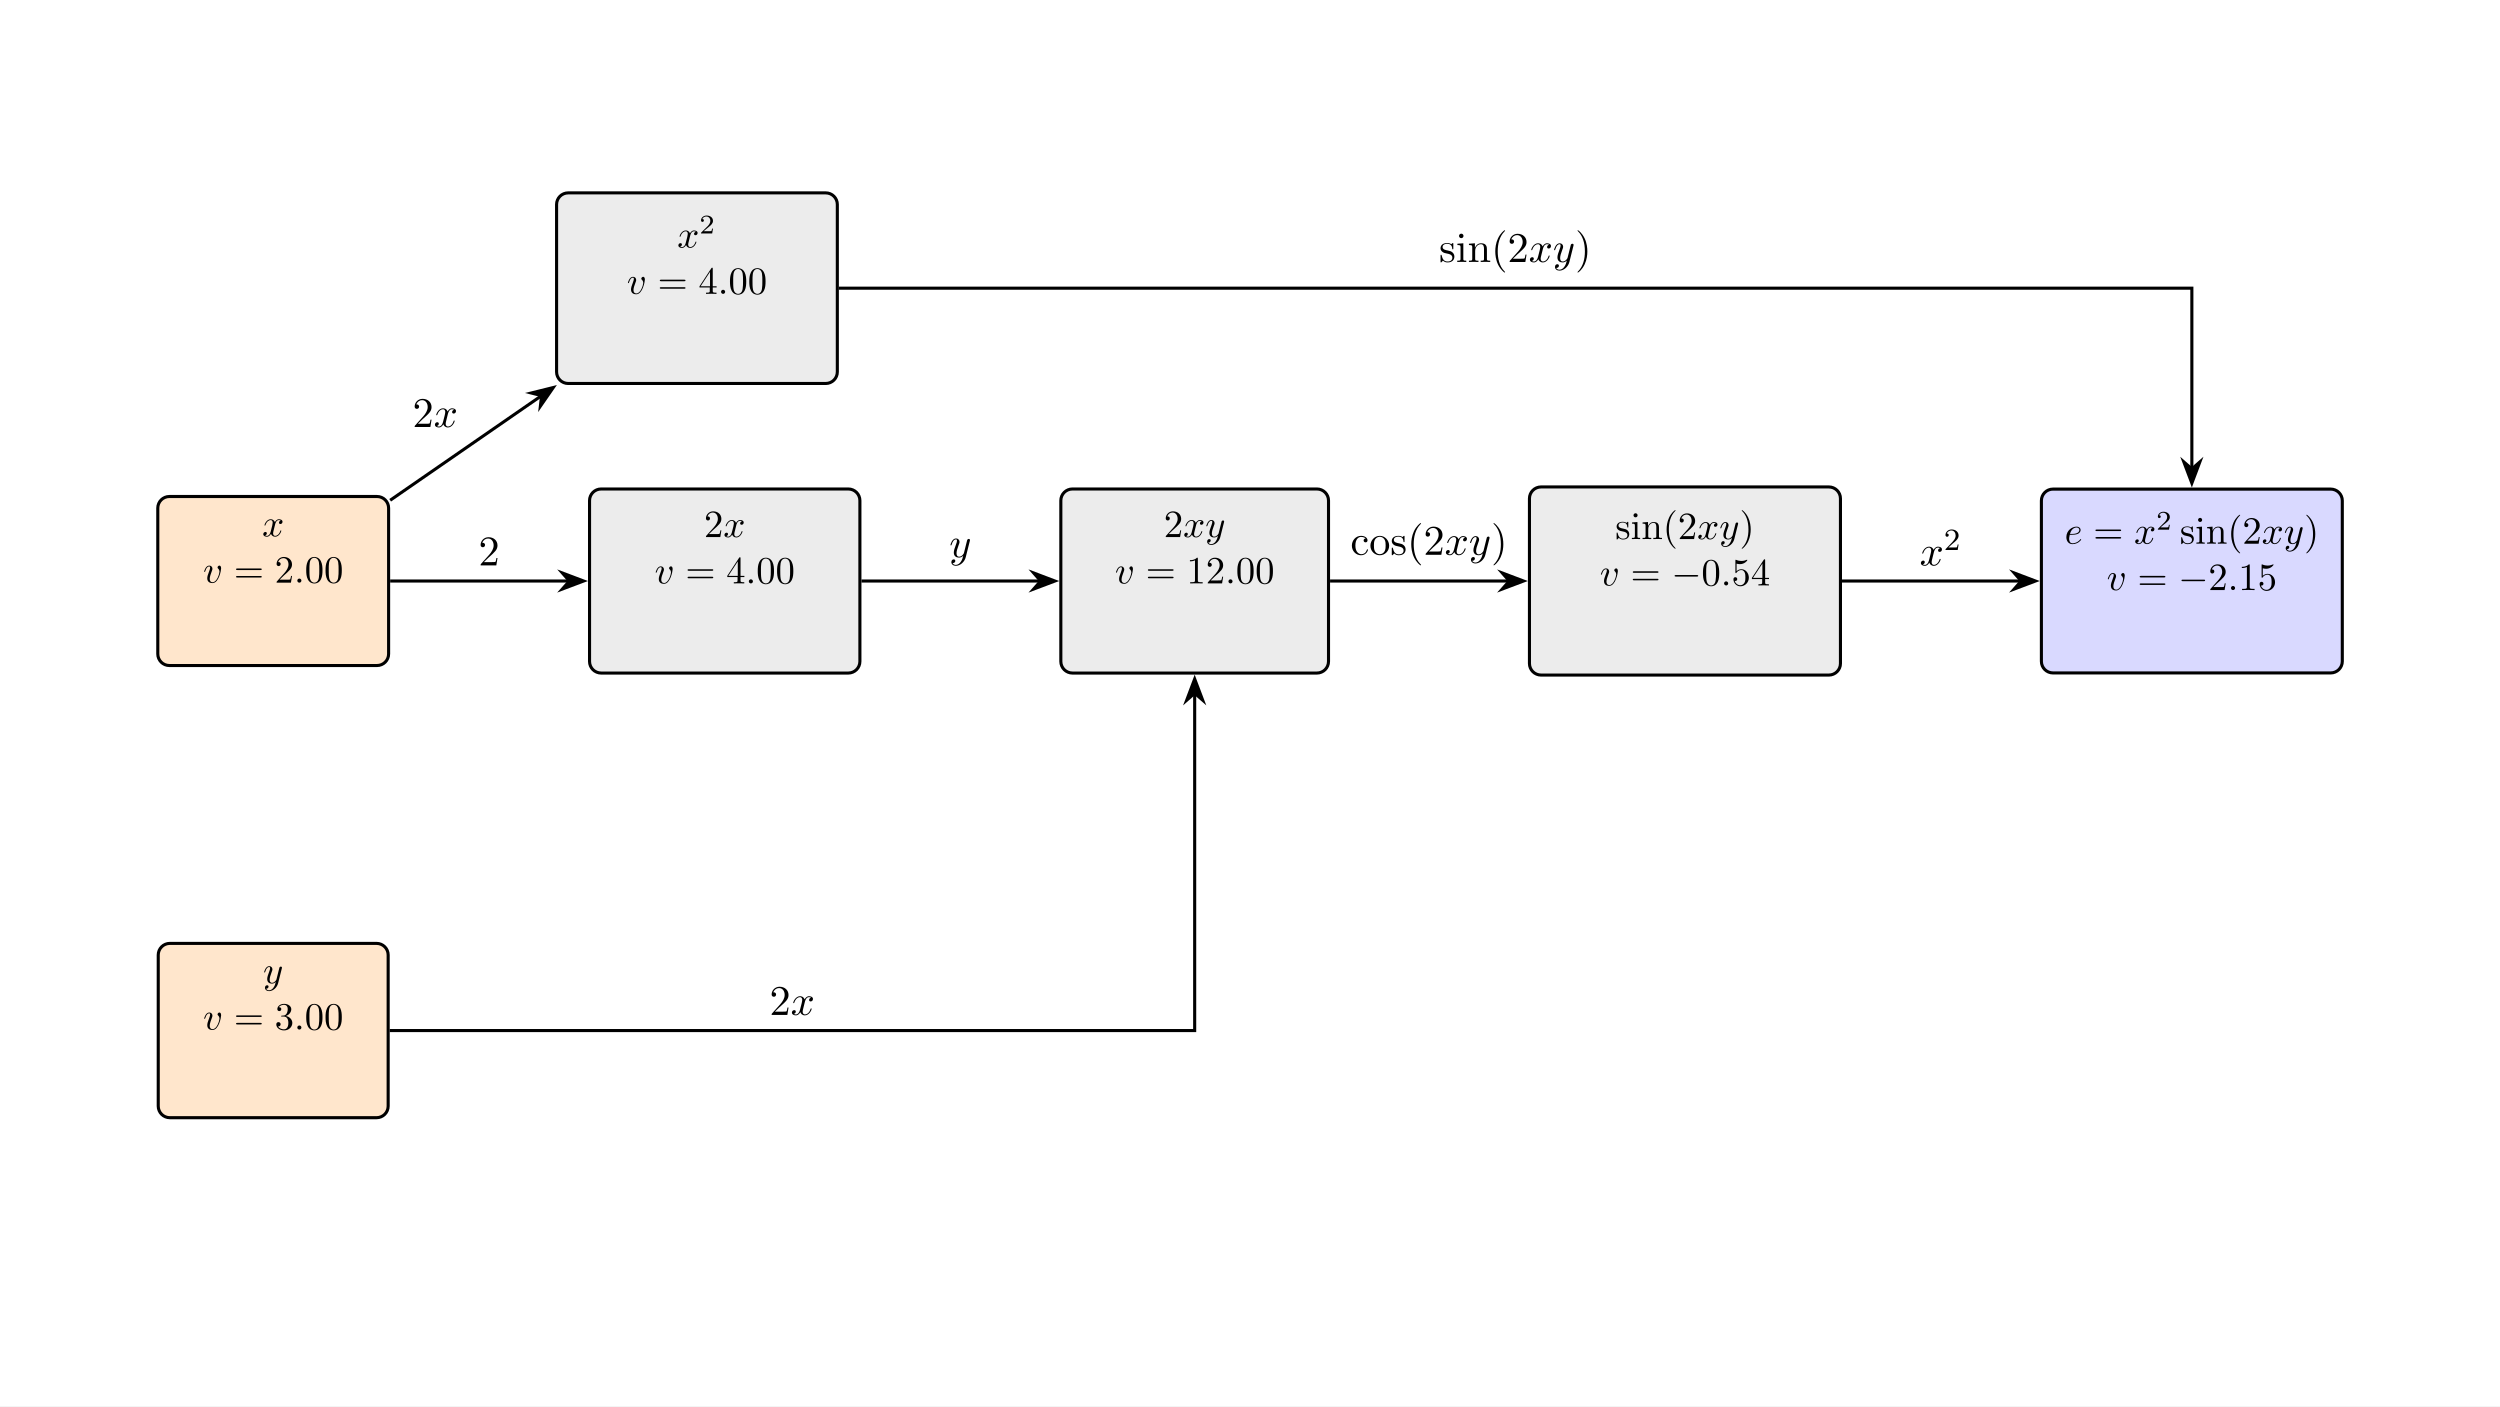
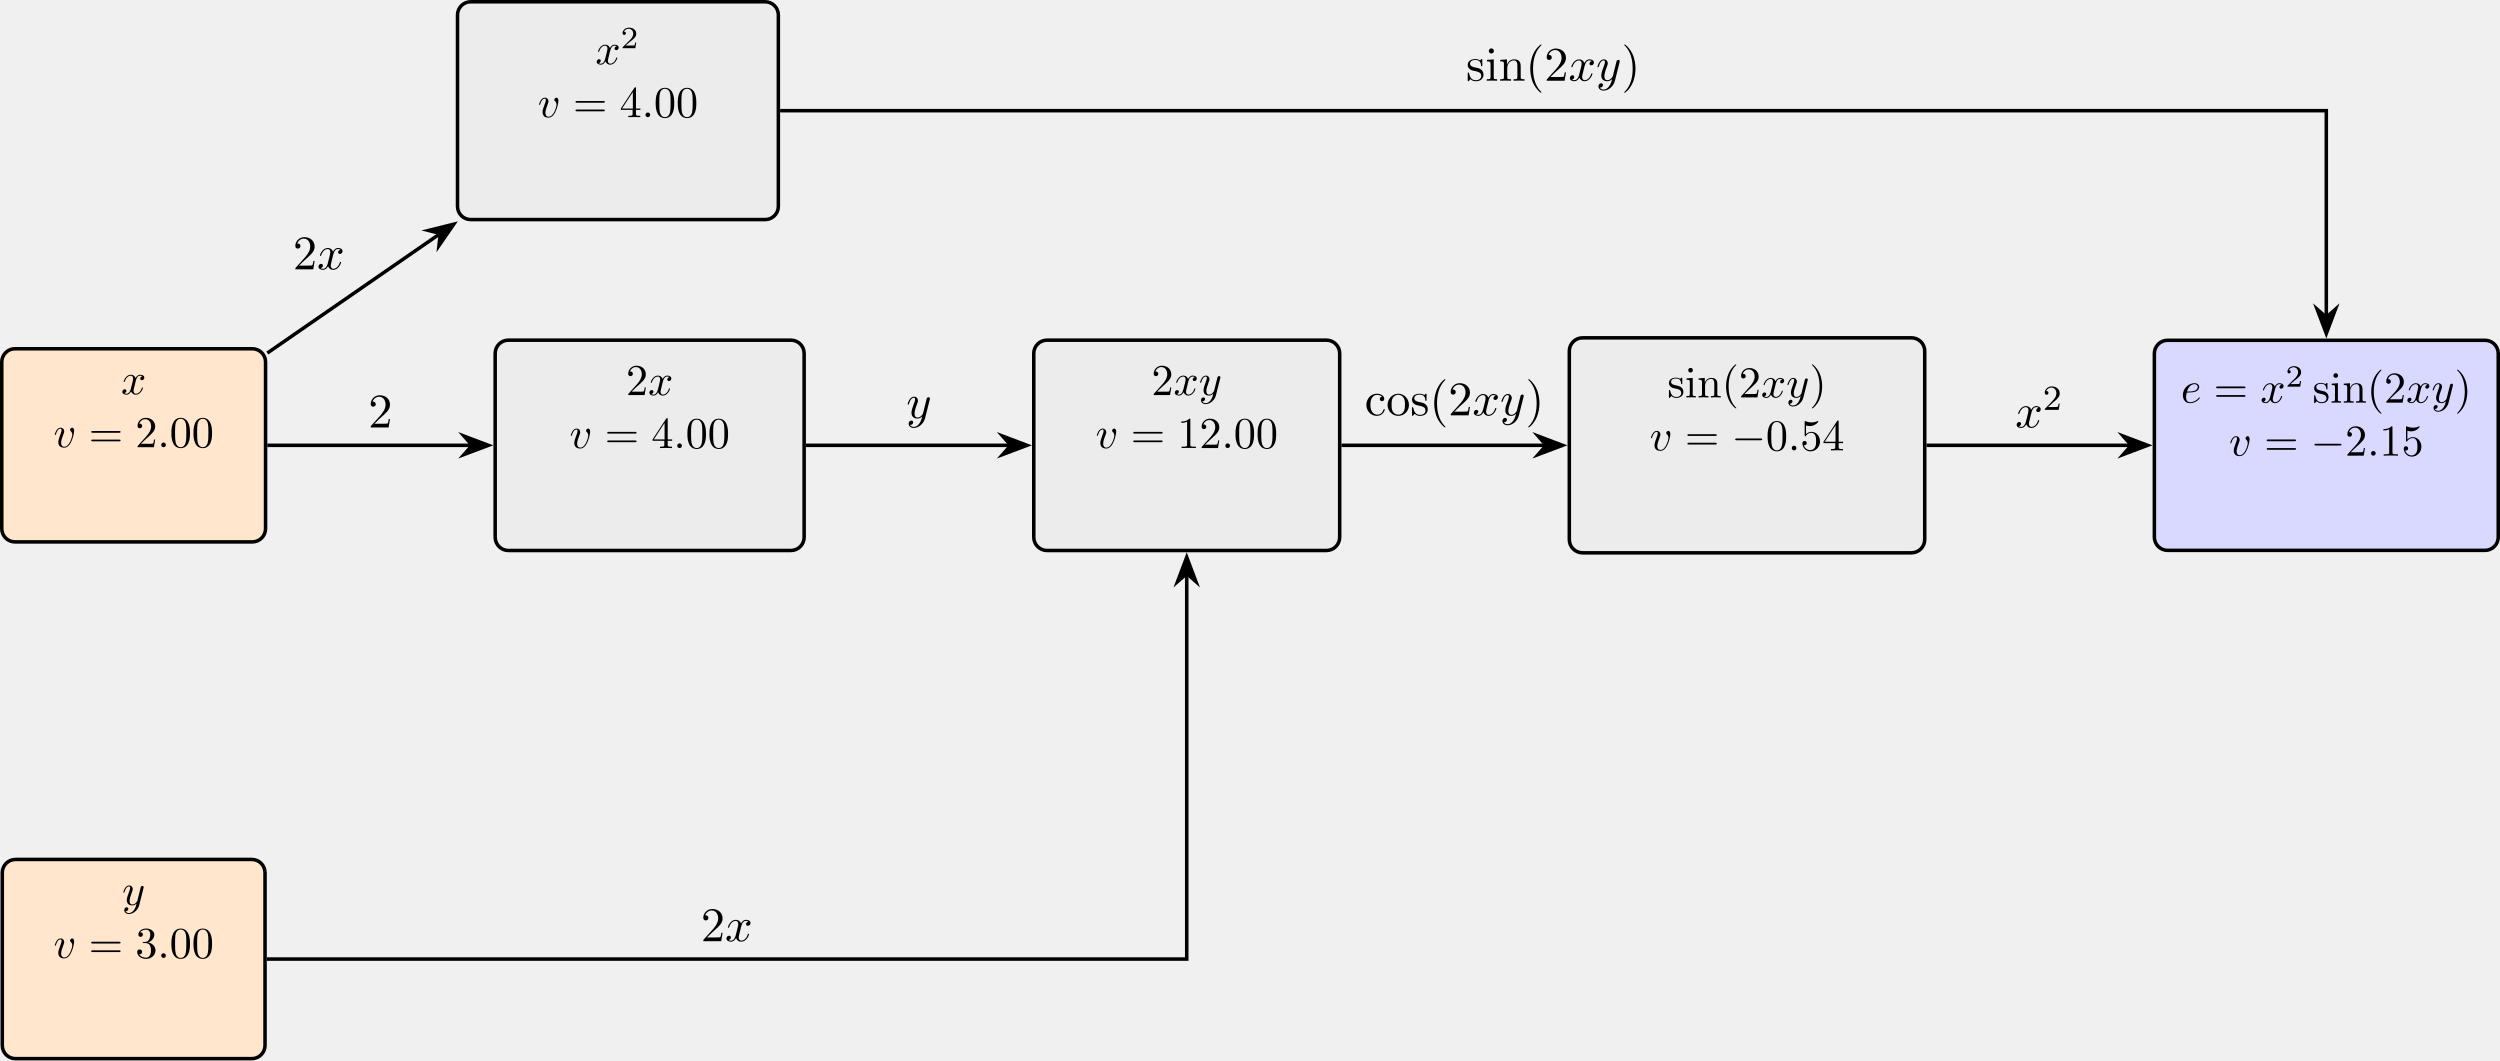
- <svg xmlns="http://www.w3.org/2000/svg" xmlns:xlink="http://www.w3.org/1999/xlink" version="1.1" width="453.543pt" height="255.118pt" viewBox="-72 -72 453.543 255.118">
+ <svg xmlns="http://www.w3.org/2000/svg" xmlns:xlink="http://www.w3.org/1999/xlink" version="1.1" width="396.869pt" height="168.338pt" viewBox="-43.655 -37.288 396.869 168.338">
  <defs>
    <path id="g0-58" d="M2.095-.578C2.095-.895 1.833-1.156 1.516-1.156S.938-.895 .938-.578S1.2 0 1.516 0S2.095-.262 2.095-.578Z" />
    <path id="g0-101" d="M2.04-2.52C2.356-2.52 3.164-2.542 3.709-2.771C4.473-3.098 4.527-3.742 4.527-3.895C4.527-4.375 4.113-4.822 3.36-4.822C2.149-4.822 .502-3.764 .502-1.855C.502-.742 1.145 .12 2.215 .12C3.775 .12 4.691-1.036 4.691-1.167C4.691-1.233 4.625-1.309 4.56-1.309C4.505-1.309 4.484-1.287 4.418-1.2C3.556-.12 2.367-.12 2.236-.12C1.385-.12 1.287-1.036 1.287-1.385C1.287-1.516 1.298-1.855 1.462-2.52H2.04ZM1.527-2.76C1.953-4.418 3.076-4.582 3.36-4.582C3.873-4.582 4.167-4.265 4.167-3.895C4.167-2.76 2.422-2.76 1.975-2.76H1.527Z" />
    <path id="g0-118" d="M5.105-4.058C5.105-4.647 4.822-4.822 4.625-4.822C4.353-4.822 4.091-4.538 4.091-4.298C4.091-4.156 4.145-4.091 4.265-3.971C4.495-3.753 4.636-3.469 4.636-3.076C4.636-2.618 3.971-.12 2.695-.12C2.138-.12 1.887-.502 1.887-1.069C1.887-1.68 2.182-2.476 2.52-3.382C2.596-3.567 2.651-3.72 2.651-3.927C2.651-4.418 2.302-4.822 1.756-4.822C.731-4.822 .316-3.24 .316-3.142C.316-3.033 .425-3.033 .447-3.033C.556-3.033 .567-3.055 .622-3.229C.938-4.331 1.407-4.582 1.724-4.582C1.811-4.582 1.996-4.582 1.996-4.233C1.996-3.96 1.887-3.665 1.811-3.469C1.331-2.204 1.189-1.702 1.189-1.233C1.189-.055 2.149 .12 2.651 .12C4.484 .12 5.105-3.491 5.105-4.058Z" />
    <path id="g0-120" d="M3.644-3.295C3.709-3.578 3.96-4.582 4.724-4.582C4.778-4.582 5.04-4.582 5.269-4.44C4.964-4.385 4.745-4.113 4.745-3.851C4.745-3.676 4.865-3.469 5.16-3.469C5.4-3.469 5.749-3.665 5.749-4.102C5.749-4.669 5.105-4.822 4.735-4.822C4.102-4.822 3.72-4.244 3.589-3.993C3.316-4.713 2.727-4.822 2.411-4.822C1.276-4.822 .655-3.415 .655-3.142C.655-3.033 .764-3.033 .785-3.033C.873-3.033 .905-3.055 .927-3.153C1.298-4.309 2.018-4.582 2.389-4.582C2.596-4.582 2.978-4.484 2.978-3.851C2.978-3.513 2.793-2.782 2.389-1.255C2.215-.578 1.833-.12 1.353-.12C1.287-.12 1.036-.12 .807-.262C1.08-.316 1.32-.545 1.32-.851C1.32-1.145 1.08-1.233 .916-1.233C.589-1.233 .316-.949 .316-.6C.316-.098 .862 .12 1.342 .12C2.062 .12 2.455-.644 2.487-.709C2.618-.305 3.011 .12 3.665 .12C4.789 .12 5.411-1.287 5.411-1.56C5.411-1.669 5.313-1.669 5.28-1.669C5.182-1.669 5.16-1.625 5.138-1.549C4.778-.382 4.036-.12 3.687-.12C3.262-.12 3.087-.469 3.087-.84C3.087-1.08 3.153-1.32 3.273-1.8L3.644-3.295Z" />
    <path id="g0-121" d="M5.302-4.156C5.345-4.309 5.345-4.331 5.345-4.407C5.345-4.604 5.193-4.702 5.029-4.702C4.92-4.702 4.745-4.636 4.647-4.473C4.625-4.418 4.538-4.08 4.495-3.884C4.418-3.6 4.342-3.305 4.276-3.011L3.785-1.047C3.742-.884 3.273-.12 2.553-.12C1.996-.12 1.876-.6 1.876-1.004C1.876-1.505 2.062-2.182 2.433-3.142C2.607-3.589 2.651-3.709 2.651-3.927C2.651-4.418 2.302-4.822 1.756-4.822C.72-4.822 .316-3.24 .316-3.142C.316-3.033 .425-3.033 .447-3.033C.556-3.033 .567-3.055 .622-3.229C.916-4.255 1.353-4.582 1.724-4.582C1.811-4.582 1.996-4.582 1.996-4.233C1.996-3.96 1.887-3.676 1.811-3.469C1.375-2.313 1.178-1.691 1.178-1.178C1.178-.207 1.865 .12 2.509 .12C2.935 .12 3.305-.065 3.611-.371C3.469 .196 3.338 .731 2.902 1.309C2.618 1.68 2.204 1.996 1.702 1.996C1.549 1.996 1.058 1.964 .873 1.538C1.047 1.538 1.189 1.538 1.342 1.407C1.451 1.309 1.56 1.167 1.56 .96C1.56 .622 1.265 .578 1.156 .578C.905 .578 .545 .753 .545 1.287C.545 1.833 1.025 2.236 1.702 2.236C2.825 2.236 3.949 1.244 4.255 .011L5.302-4.156Z" />
    <path id="g1-50" d="M2.248-1.626C2.375-1.745 2.71-2.008 2.837-2.12C3.332-2.574 3.802-3.013 3.802-3.738C3.802-4.686 3.005-5.3 2.008-5.3C1.052-5.3 .422-4.575 .422-3.866C.422-3.475 .733-3.419 .845-3.419C1.012-3.419 1.259-3.539 1.259-3.842C1.259-4.256 .861-4.256 .765-4.256C.996-4.838 1.53-5.037 1.921-5.037C2.662-5.037 3.045-4.407 3.045-3.738C3.045-2.909 2.463-2.303 1.522-1.339L.518-.303C.422-.215 .422-.199 .422 0H3.571L3.802-1.427H3.555C3.531-1.267 3.467-.869 3.371-.717C3.324-.654 2.718-.654 2.59-.654H1.172L2.248-1.626Z" />
    <path id="g2-40" d="M3.611 2.618C3.611 2.585 3.611 2.564 3.425 2.378C2.062 1.004 1.713-1.058 1.713-2.727C1.713-4.625 2.127-6.524 3.469-7.887C3.611-8.018 3.611-8.04 3.611-8.073C3.611-8.149 3.567-8.182 3.502-8.182C3.393-8.182 2.411-7.44 1.767-6.055C1.211-4.855 1.08-3.644 1.08-2.727C1.08-1.876 1.2-.556 1.8 .676C2.455 2.018 3.393 2.727 3.502 2.727C3.567 2.727 3.611 2.695 3.611 2.618Z" />
    <path id="g2-41" d="M3.153-2.727C3.153-3.578 3.033-4.898 2.433-6.131C1.778-7.473 .84-8.182 .731-8.182C.665-8.182 .622-8.138 .622-8.073C.622-8.04 .622-8.018 .829-7.822C1.898-6.742 2.52-5.007 2.52-2.727C2.52-.862 2.116 1.058 .764 2.433C.622 2.564 .622 2.585 .622 2.618C.622 2.684 .665 2.727 .731 2.727C.84 2.727 1.822 1.985 2.465 .6C3.022-.6 3.153-1.811 3.153-2.727Z" />
    <path id="g2-48" d="M5.018-3.491C5.018-4.364 4.964-5.236 4.582-6.044C4.08-7.091 3.185-7.265 2.727-7.265C2.073-7.265 1.276-6.982 .829-5.967C.48-5.215 .425-4.364 .425-3.491C.425-2.673 .469-1.691 .916-.862C1.385 .022 2.182 .24 2.716 .24C3.305 .24 4.135 .011 4.615-1.025C4.964-1.778 5.018-2.629 5.018-3.491ZM2.716 0C2.291 0 1.647-.273 1.451-1.32C1.331-1.975 1.331-2.978 1.331-3.622C1.331-4.32 1.331-5.04 1.418-5.629C1.625-6.927 2.444-7.025 2.716-7.025C3.076-7.025 3.796-6.829 4.004-5.749C4.113-5.138 4.113-4.309 4.113-3.622C4.113-2.804 4.113-2.062 3.993-1.364C3.829-.327 3.207 0 2.716 0Z" />
    <path id="g2-49" d="M3.207-6.982C3.207-7.244 3.207-7.265 2.956-7.265C2.28-6.567 1.32-6.567 .971-6.567V-6.229C1.189-6.229 1.833-6.229 2.4-6.513V-.862C2.4-.469 2.367-.338 1.385-.338H1.036V0C1.418-.033 2.367-.033 2.804-.033S4.189-.033 4.571 0V-.338H4.222C3.24-.338 3.207-.458 3.207-.862V-6.982Z" />
    <path id="g2-50" d="M1.385-.84L2.542-1.964C4.244-3.469 4.898-4.058 4.898-5.149C4.898-6.393 3.916-7.265 2.585-7.265C1.353-7.265 .545-6.262 .545-5.291C.545-4.68 1.091-4.68 1.124-4.68C1.309-4.68 1.691-4.811 1.691-5.258C1.691-5.542 1.495-5.825 1.113-5.825C1.025-5.825 1.004-5.825 .971-5.815C1.222-6.524 1.811-6.927 2.444-6.927C3.436-6.927 3.905-6.044 3.905-5.149C3.905-4.276 3.36-3.415 2.76-2.738L.665-.404C.545-.284 .545-.262 .545 0H4.593L4.898-1.898H4.625C4.571-1.571 4.495-1.091 4.385-.927C4.309-.84 3.589-.84 3.349-.84H1.385Z" />
    <path id="g2-51" d="M3.164-3.84C4.058-4.135 4.691-4.898 4.691-5.76C4.691-6.655 3.731-7.265 2.684-7.265C1.582-7.265 .753-6.611 .753-5.782C.753-5.422 .993-5.215 1.309-5.215C1.647-5.215 1.865-5.455 1.865-5.771C1.865-6.316 1.353-6.316 1.189-6.316C1.527-6.851 2.247-6.993 2.64-6.993C3.087-6.993 3.687-6.753 3.687-5.771C3.687-5.64 3.665-5.007 3.382-4.527C3.055-4.004 2.684-3.971 2.411-3.96C2.324-3.949 2.062-3.927 1.985-3.927C1.898-3.916 1.822-3.905 1.822-3.796C1.822-3.676 1.898-3.676 2.084-3.676H2.564C3.458-3.676 3.862-2.935 3.862-1.865C3.862-.382 3.109-.065 2.629-.065C2.16-.065 1.342-.251 .96-.895C1.342-.84 1.68-1.08 1.68-1.495C1.68-1.887 1.385-2.105 1.069-2.105C.807-2.105 .458-1.953 .458-1.473C.458-.48 1.473 .24 2.662 .24C3.993 .24 4.985-.753 4.985-1.865C4.985-2.76 4.298-3.611 3.164-3.84Z" />
    <path id="g2-52" d="M3.207-1.8V-.851C3.207-.458 3.185-.338 2.378-.338H2.149V0C2.596-.033 3.164-.033 3.622-.033S4.658-.033 5.105 0V-.338H4.876C4.069-.338 4.047-.458 4.047-.851V-1.8H5.138V-2.138H4.047V-7.102C4.047-7.32 4.047-7.385 3.873-7.385C3.775-7.385 3.742-7.385 3.655-7.255L.305-2.138V-1.8H3.207ZM3.273-2.138H.611L3.273-6.207V-2.138Z" />
    <path id="g2-53" d="M4.898-2.193C4.898-3.491 4.004-4.582 2.825-4.582C2.302-4.582 1.833-4.407 1.44-4.025V-6.153C1.658-6.087 2.018-6.011 2.367-6.011C3.709-6.011 4.473-7.004 4.473-7.145C4.473-7.211 4.44-7.265 4.364-7.265C4.353-7.265 4.331-7.265 4.276-7.233C4.058-7.135 3.524-6.916 2.793-6.916C2.356-6.916 1.855-6.993 1.342-7.222C1.255-7.255 1.233-7.255 1.211-7.255C1.102-7.255 1.102-7.167 1.102-6.993V-3.764C1.102-3.567 1.102-3.48 1.255-3.48C1.331-3.48 1.353-3.513 1.396-3.578C1.516-3.753 1.92-4.342 2.804-4.342C3.371-4.342 3.644-3.84 3.731-3.644C3.905-3.24 3.927-2.815 3.927-2.269C3.927-1.887 3.927-1.233 3.665-.775C3.404-.349 3-.065 2.498-.065C1.702-.065 1.08-.644 .895-1.287C.927-1.276 .96-1.265 1.08-1.265C1.44-1.265 1.625-1.538 1.625-1.8S1.44-2.335 1.08-2.335C.927-2.335 .545-2.258 .545-1.756C.545-.818 1.298 .24 2.52 .24C3.785 .24 4.898-.807 4.898-2.193Z" />
    <path id="g2-61" d="M7.495-3.567C7.658-3.567 7.865-3.567 7.865-3.785S7.658-4.004 7.505-4.004H.971C.818-4.004 .611-4.004 .611-3.785S.818-3.567 .982-3.567H7.495ZM7.505-1.451C7.658-1.451 7.865-1.451 7.865-1.669S7.658-1.887 7.495-1.887H.982C.818-1.887 .611-1.887 .611-1.669S.818-1.451 .971-1.451H7.505Z" />
    <path id="g2-99" d="M1.276-2.378C1.276-4.156 2.171-4.615 2.749-4.615C2.847-4.615 3.535-4.604 3.916-4.211C3.469-4.178 3.404-3.851 3.404-3.709C3.404-3.425 3.6-3.207 3.905-3.207C4.189-3.207 4.407-3.393 4.407-3.72C4.407-4.462 3.578-4.887 2.738-4.887C1.375-4.887 .371-3.709 .371-2.356C.371-.96 1.451 .12 2.716 .12C4.178 .12 4.527-1.189 4.527-1.298S4.418-1.407 4.385-1.407C4.287-1.407 4.265-1.364 4.244-1.298C3.927-.284 3.218-.153 2.815-.153C2.236-.153 1.276-.622 1.276-2.378Z" />
    <path id="g2-105" d="M1.931-4.822L.404-4.702V-4.364C1.113-4.364 1.211-4.298 1.211-3.764V-.829C1.211-.338 1.091-.338 .36-.338V0C.709-.011 1.298-.033 1.56-.033C1.942-.033 2.324-.011 2.695 0V-.338C1.975-.338 1.931-.393 1.931-.818V-4.822ZM1.975-6.72C1.975-7.069 1.702-7.298 1.396-7.298C1.058-7.298 .818-7.004 .818-6.72C.818-6.425 1.058-6.142 1.396-6.142C1.702-6.142 1.975-6.371 1.975-6.72Z" />
    <path id="g2-110" d="M1.2-3.753V-.829C1.2-.338 1.08-.338 .349-.338V0C.731-.011 1.287-.033 1.582-.033C1.865-.033 2.433-.011 2.804 0V-.338C2.073-.338 1.953-.338 1.953-.829V-2.836C1.953-3.971 2.727-4.582 3.425-4.582C4.113-4.582 4.233-3.993 4.233-3.371V-.829C4.233-.338 4.113-.338 3.382-.338V0C3.764-.011 4.32-.033 4.615-.033C4.898-.033 5.465-.011 5.836 0V-.338C5.269-.338 4.996-.338 4.985-.665V-2.749C4.985-3.687 4.985-4.025 4.647-4.418C4.495-4.604 4.135-4.822 3.502-4.822C2.705-4.822 2.193-4.353 1.887-3.676V-4.822L.349-4.702V-4.364C1.113-4.364 1.2-4.287 1.2-3.753Z" />
    <path id="g2-111" d="M5.138-2.335C5.138-3.731 4.047-4.887 2.727-4.887C1.364-4.887 .305-3.698 .305-2.335C.305-.927 1.44 .12 2.716 .12C4.036 .12 5.138-.949 5.138-2.335ZM2.727-.153C2.258-.153 1.778-.382 1.484-.884C1.211-1.364 1.211-2.029 1.211-2.422C1.211-2.847 1.211-3.436 1.473-3.916C1.767-4.418 2.28-4.647 2.716-4.647C3.196-4.647 3.665-4.407 3.949-3.938S4.233-2.836 4.233-2.422C4.233-2.029 4.233-1.44 3.993-.96C3.753-.469 3.273-.153 2.727-.153Z" />
    <path id="g2-115" d="M2.269-2.116C2.509-2.073 3.404-1.898 3.404-1.113C3.404-.556 3.022-.12 2.171-.12C1.255-.12 .862-.742 .655-1.669C.622-1.811 .611-1.855 .502-1.855C.36-1.855 .36-1.778 .36-1.582V-.142C.36 .044 .36 .12 .48 .12C.535 .12 .545 .109 .753-.098C.775-.12 .775-.142 .971-.349C1.451 .109 1.942 .12 2.171 .12C3.425 .12 3.927-.611 3.927-1.396C3.927-1.975 3.6-2.302 3.469-2.433C3.109-2.782 2.684-2.869 2.225-2.956C1.615-3.076 .884-3.218 .884-3.851C.884-4.233 1.167-4.68 2.105-4.68C3.305-4.68 3.36-3.698 3.382-3.36C3.393-3.262 3.491-3.262 3.513-3.262C3.655-3.262 3.655-3.316 3.655-3.524V-4.625C3.655-4.811 3.655-4.887 3.535-4.887C3.48-4.887 3.458-4.887 3.316-4.756C3.284-4.713 3.175-4.615 3.131-4.582C2.716-4.887 2.269-4.887 2.105-4.887C.775-4.887 .36-4.156 .36-3.545C.36-3.164 .535-2.858 .829-2.618C1.178-2.335 1.484-2.269 2.269-2.116Z" />
    <path id="g3-0" d="M6.565-2.291C6.735-2.291 6.914-2.291 6.914-2.491S6.735-2.69 6.565-2.69H1.176C1.006-2.69 .827-2.69 .827-2.491S1.006-2.291 1.176-2.291H6.565Z" />
    <use id="g4-58" xlink:href="#g0-58" transform="scale(.913242)" />
    <use id="g4-101" xlink:href="#g0-101" transform="scale(.913242)" />
    <use id="g4-118" xlink:href="#g0-118" transform="scale(.913242)" />
    <use id="g4-120" xlink:href="#g0-120" transform="scale(.913242)" />
    <use id="g4-121" xlink:href="#g0-121" transform="scale(.913242)" />
    <use id="g6-40" xlink:href="#g2-40" transform="scale(.913242)" />
    <use id="g6-41" xlink:href="#g2-41" transform="scale(.913242)" />
    <use id="g6-48" xlink:href="#g2-48" transform="scale(.913242)" />
    <use id="g6-49" xlink:href="#g2-49" transform="scale(.913242)" />
    <use id="g6-50" xlink:href="#g2-50" transform="scale(.913242)" />
    <use id="g6-51" xlink:href="#g2-51" transform="scale(.913242)" />
    <use id="g6-52" xlink:href="#g2-52" transform="scale(.913242)" />
    <use id="g6-53" xlink:href="#g2-53" transform="scale(.913242)" />
    <use id="g6-61" xlink:href="#g2-61" transform="scale(.913242)" />
    <use id="g6-105" xlink:href="#g2-105" transform="scale(.913242)" />
    <use id="g6-110" xlink:href="#g2-110" transform="scale(.913242)" />
    <use id="g6-115" xlink:href="#g2-115" transform="scale(.913242)" />
    <path id="g7-50" d="M3.522-1.269H3.285C3.264-1.116 3.194-.704 3.103-.635C3.048-.593 2.511-.593 2.413-.593H1.13C1.862-1.241 2.106-1.437 2.525-1.764C3.041-2.176 3.522-2.608 3.522-3.271C3.522-4.115 2.783-4.631 1.89-4.631C1.025-4.631 .439-4.024 .439-3.382C.439-3.027 .739-2.992 .809-2.992C.976-2.992 1.179-3.11 1.179-3.361C1.179-3.487 1.13-3.731 .767-3.731C.983-4.226 1.458-4.38 1.785-4.38C2.483-4.38 2.845-3.836 2.845-3.271C2.845-2.664 2.413-2.183 2.19-1.932L.509-.272C.439-.209 .439-.195 .439 0H3.313L3.522-1.269Z" />
  </defs>
  <g id="page1">
-     <rect x="-72" y="-72" height="255.118" width="453.543" fill="#fff" />
    <path d="M-3.602 18.074H-41.27C-42.434 18.074-43.375 19.016-43.375 20.176V46.637C-43.375 47.797-42.434 48.738-41.27 48.738H-3.602C-2.441 48.738-1.5 47.797-1.5 46.637V20.176C-1.5 19.016-2.441 18.074-3.602 18.074Z" fill="#ffe6cc" />
    <path d="M-3.602 18.074H-41.27C-42.434 18.074-43.375 19.016-43.375 20.176V46.637C-43.375 47.797-42.434 48.738-41.27 48.738H-3.602C-2.441 48.738-1.5 47.797-1.5 46.637V20.176C-1.5 19.016-2.441 18.074-3.602 18.074Z" stroke="#000" fill="none" stroke-width=".561" stroke-miterlimit="10" />
-     <g transform="matrix(.70346 0 0 .70346 -29.67647 47.57147)">
+     <g transform="translate(-29.67647 47.57147)scale(.70346)">
      <use x="7.444" y="-31.666" xlink:href="#g4-120" />
      <use x="-7.8" y="-19.711" xlink:href="#g4-118" />
      <use x=".154" y="-19.711" xlink:href="#g6-61" />
      <use x="10.67" y="-19.711" xlink:href="#g6-50" />
      <use x="15.652" y="-19.711" xlink:href="#g4-58" />
      <use x="18.419" y="-19.711" xlink:href="#g6-48" />
      <use x="23.4" y="-19.711" xlink:href="#g6-48" />
    </g>
    <path d="M-3.684 99.148H-41.191C-42.352 99.148-43.293 100.09-43.293 101.254V128.668C-43.293 129.828-42.352 130.77-41.191 130.77H-3.684C-2.523 130.77-1.582 129.828-1.582 128.668V101.254C-1.582 100.09-2.523 99.148-3.684 99.148Z" fill="#ffe6cc" />
    <path d="M-3.684 99.148H-41.191C-42.352 99.148-43.293 100.09-43.293 101.254V128.668C-43.293 129.828-42.352 130.77-41.191 130.77H-3.684C-2.523 130.77-1.582 129.828-1.582 128.668V101.254C-1.582 100.09-2.523 99.148-3.684 99.148Z" stroke="#000" fill="none" stroke-width=".561" stroke-miterlimit="10" />
-     <g transform="matrix(.70346 0 0 .70346 -29.59657 128.6487)">
+     <g transform="translate(-29.59657 128.6487)scale(.70346)">
      <use x="7.556" y="-31.666" xlink:href="#g4-121" />
      <use x="-7.913" y="-19.711" xlink:href="#g4-118" />
      <use x=".041" y="-19.711" xlink:href="#g6-61" />
      <use x="10.557" y="-19.711" xlink:href="#g6-51" />
      <use x="15.538" y="-19.711" xlink:href="#g4-58" />
      <use x="18.305" y="-19.711" xlink:href="#g6-48" />
      <use x="23.287" y="-19.711" xlink:href="#g6-48" />
    </g>
    <path d="M77.805-37.008H31.074C29.914-37.008 28.973-36.066 28.973-34.906V-4.531C28.973-3.371 29.914-2.43 31.074-2.43H77.805C78.965-2.43 79.906-3.371 79.906-4.531V-34.906C79.906-36.066 78.965-37.008 77.805-37.008Z" fill="#ececec" />
    <path d="M77.805-37.008H31.074C29.914-37.008 28.973-36.066 28.973-34.906V-4.531C28.973-3.371 29.914-2.43 31.074-2.43H77.805C78.965-2.43 79.906-3.371 79.906-4.531V-34.906C79.906-36.066 78.965-37.008 77.805-37.008Z" stroke="#000" fill="none" stroke-width=".561" stroke-miterlimit="10" />
-     <g transform="matrix(.70346 0 0 .70346 42.66843 -4.82113)">
+     <g transform="translate(42.66843 -4.82113)scale(.70346)">
      <use x="11.651" y="-31.666" xlink:href="#g4-120" />
      <use x="17.344" y="-35.281" xlink:href="#g7-50" />
      <use x="-1.359" y="-19.711" xlink:href="#g4-118" />
      <use x="6.595" y="-19.711" xlink:href="#g6-61" />
      <use x="17.111" y="-19.711" xlink:href="#g6-52" />
      <use x="22.093" y="-19.711" xlink:href="#g4-58" />
      <use x="24.86" y="-19.711" xlink:href="#g6-48" />
      <use x="29.842" y="-19.711" xlink:href="#g6-48" />
    </g>
    <path d="M81.898 16.711H37.055C35.895 16.711 34.953 17.652 34.953 18.813V47.996C34.953 49.16 35.895 50.102 37.055 50.102H81.898C83.059 50.102 84 49.16 84 47.996V18.813C84 17.652 83.059 16.711 81.898 16.711Z" fill="#ececec" />
    <path d="M81.898 16.711H37.055C35.895 16.711 34.953 17.652 34.953 18.813V47.996C34.953 49.16 35.895 50.102 37.055 50.102H81.898C83.059 50.102 84 49.16 84 47.996V18.813C84 17.652 83.059 16.711 81.898 16.711Z" stroke="#000" fill="none" stroke-width=".561" stroke-miterlimit="10" />
-     <g transform="matrix(.70346 0 0 .70346 48.65083 47.70767)">
+     <g transform="translate(48.65083 47.70767)scale(.70346)">
      <use x="10.052" y="-31.666" xlink:href="#g6-50" />
      <use x="15.034" y="-31.666" xlink:href="#g4-120" />
      <use x="-2.701" y="-19.711" xlink:href="#g4-118" />
      <use x="5.253" y="-19.711" xlink:href="#g6-61" />
      <use x="15.769" y="-19.711" xlink:href="#g6-52" />
      <use x="20.751" y="-19.711" xlink:href="#g4-58" />
      <use x="23.518" y="-19.711" xlink:href="#g6-48" />
      <use x="28.499" y="-19.711" xlink:href="#g6-48" />
    </g>
    <path d="M166.914 16.711H122.559C121.395 16.711 120.453 17.652 120.453 18.813V47.996C120.453 49.16 121.395 50.102 122.559 50.102H166.914C168.074 50.102 169.015 49.16 169.015 47.996V18.813C169.015 17.652 168.074 16.711 166.914 16.711Z" fill="#ececec" />
    <path d="M166.914 16.711H122.559C121.395 16.711 120.453 17.652 120.453 18.813V47.996C120.453 49.16 121.395 50.102 122.559 50.102H166.914C168.074 50.102 169.015 49.16 169.015 47.996V18.813C169.015 17.652 168.074 16.711 166.914 16.711Z" stroke="#000" fill="none" stroke-width=".561" stroke-miterlimit="10" />
-     <g transform="matrix(.70346 0 0 .70346 134.1519 47.70767)">
+     <g transform="translate(134.1519 47.70767)scale(.70346)">
      <use x="7.086" y="-31.666" xlink:href="#g6-50" />
      <use x="12.067" y="-31.666" xlink:href="#g4-120" />
      <use x="17.761" y="-31.666" xlink:href="#g4-121" />
      <use x="-5.537" y="-19.711" xlink:href="#g4-118" />
      <use x="2.417" y="-19.711" xlink:href="#g6-61" />
      <use x="12.933" y="-19.711" xlink:href="#g6-49" />
      <use x="17.915" y="-19.711" xlink:href="#g6-50" />
      <use x="22.896" y="-19.711" xlink:href="#g4-58" />
      <use x="25.663" y="-19.711" xlink:href="#g6-48" />
      <use x="30.645" y="-19.711" xlink:href="#g6-48" />
    </g>
    <path d="M259.789 16.34H207.574C206.41 16.34 205.469 17.281 205.469 18.441V48.367C205.469 49.527 206.41 50.469 207.574 50.469H259.789C260.949 50.469 261.89 49.527 261.89 48.367V18.441C261.89 17.281 260.949 16.34 259.789 16.34Z" fill="#ececec" />
    <path d="M259.789 16.34H207.574C206.41 16.34 205.469 17.281 205.469 18.441V48.367C205.469 49.527 206.41 50.469 207.574 50.469H259.789C260.949 50.469 261.89 49.527 261.89 48.367V18.441C261.89 17.281 260.949 16.34 259.789 16.34Z" stroke="#000" fill="none" stroke-width=".561" stroke-miterlimit="10" />
-     <g transform="matrix(.70346 0 0 .70346 219.1669 48.07757)">
+     <g transform="translate(219.1669 48.07757)scale(.70346)">
      <use x="2.682" y="-31.666" xlink:href="#g6-115" />
      <use x="6.612" y="-31.666" xlink:href="#g6-105" />
      <use x="9.379" y="-31.666" xlink:href="#g6-110" />
      <use x="14.914" y="-31.666" xlink:href="#g6-40" />
      <use x="18.788" y="-31.666" xlink:href="#g6-50" />
      <use x="23.77" y="-31.666" xlink:href="#g4-120" />
      <use x="29.464" y="-31.666" xlink:href="#g4-121" />
      <use x="34.705" y="-31.666" xlink:href="#g6-41" />
      <use x="-1.334" y="-19.711" xlink:href="#g4-118" />
      <use x="6.62" y="-19.711" xlink:href="#g6-61" />
      <use x="17.136" y="-19.711" xlink:href="#g3-0" />
      <use x="24.885" y="-19.711" xlink:href="#g6-48" />
      <use x="29.866" y="-19.711" xlink:href="#g4-58" />
      <use x="32.633" y="-19.711" xlink:href="#g6-53" />
      <use x="37.615" y="-19.711" xlink:href="#g6-52" />
    </g>
    <path d="M350.832 16.73H300.449C299.285 16.73 298.344 17.672 298.344 18.832V47.98C298.344 49.141 299.285 50.082 300.449 50.082H350.832C351.992 50.082 352.934 49.141 352.934 47.98V18.832C352.934 17.672 351.992 16.73 350.832 16.73Z" fill="#d9d9ff" />
    <path d="M350.832 16.73H300.449C299.285 16.73 298.344 17.672 298.344 18.832V47.98C298.344 49.141 299.285 50.082 300.449 50.082H350.832C351.992 50.082 352.934 49.141 352.934 47.98V18.832C352.934 17.672 351.992 16.73 350.832 16.73Z" stroke="#000" fill="none" stroke-width=".561" stroke-miterlimit="10" />
-     <g transform="matrix(.70346 0 0 .70346 312.0419 48.91507)">
+     <g transform="translate(312.0419 48.91507)scale(.70346)">
      <use x="-13.493" y="-31.666" xlink:href="#g4-101" />
      <use x="-6.087" y="-31.666" xlink:href="#g6-61" />
      <use x="4.429" y="-31.666" xlink:href="#g4-120" />
      <use x="10.123" y="-35.281" xlink:href="#g7-50" />
      <use x="16.253" y="-31.666" xlink:href="#g6-115" />
      <use x="20.182" y="-31.666" xlink:href="#g6-105" />
      <use x="22.95" y="-31.666" xlink:href="#g6-110" />
      <use x="28.485" y="-31.666" xlink:href="#g6-40" />
      <use x="32.359" y="-31.666" xlink:href="#g6-50" />
      <use x="37.34" y="-31.666" xlink:href="#g4-120" />
      <use x="43.034" y="-31.666" xlink:href="#g4-121" />
      <use x="48.276" y="-31.666" xlink:href="#g6-41" />
      <use x="-2.636" y="-19.711" xlink:href="#g4-118" />
      <use x="5.318" y="-19.711" xlink:href="#g6-61" />
      <use x="15.834" y="-19.711" xlink:href="#g3-0" />
      <use x="23.582" y="-19.711" xlink:href="#g6-50" />
      <use x="28.564" y="-19.711" xlink:href="#g4-58" />
      <use x="31.331" y="-19.711" xlink:href="#g6-49" />
      <use x="36.312" y="-19.711" xlink:href="#g6-53" />
    </g>
    <path d="M-1.219 18.758L26.141-.148" stroke="#000" fill="none" stroke-width=".561" stroke-miterlimit="10" />
    <path d="M28.375-1.695L24.383-.703L26.254-.23L26.035 1.687Z" />
    <path d="M28.375-1.695L24.383-.703L26.254-.23L26.035 1.687Z" stroke="#000" fill="none" stroke-width=".561" stroke-miterlimit="10" />
-     <g transform="matrix(.70346 0 0 .70346 12.33639 10.92145)">
+     <g transform="translate(12.33639 10.92145)scale(.70346)">
      <use x="-13.493" y="-7.755" xlink:href="#g2-50" />
      <use x="-8.039" y="-7.755" xlink:href="#g0-120" />
    </g>
    <path d="M-1.219 33.406H31.156" stroke="#000" fill="none" stroke-width=".561" stroke-miterlimit="10" />
    <path d="M33.875 33.406L30.027 31.953L31.297 33.406L30.027 34.855Z" />
    <path d="M33.875 33.406L30.027 31.953L31.297 33.406L30.027 34.855Z" stroke="#000" fill="none" stroke-width=".561" stroke-miterlimit="10" />
-     <g transform="matrix(.70346 0 0 .70346 24.30003 36.02287)">
+     <g transform="translate(24.30003 36.02287)scale(.70346)">
      <use x="-13.493" y="-7.755" xlink:href="#g2-50" />
    </g>
    <path d="M84.281 33.406H116.66" stroke="#000" fill="none" stroke-width=".561" stroke-miterlimit="10" />
    <path d="M119.375 33.406L115.531 31.953L116.801 33.406L115.531 34.855Z" />
    <path d="M119.375 33.406L115.531 31.953L116.801 33.406L115.531 34.855Z" stroke="#000" fill="none" stroke-width=".561" stroke-miterlimit="10" />
-     <g transform="matrix(.70346 0 0 .70346 109.7009 34.53067)">
+     <g transform="translate(109.7009 34.53067)scale(.70346)">
      <use x="-13.493" y="-7.755" xlink:href="#g0-121" />
    </g>
    <path d="M-1.301 114.961H144.735V53.898" stroke="#000" fill="none" stroke-width=".561" stroke-miterlimit="10" />
    <path d="M144.735 51.18L143.286 55.027L144.735 53.758L146.188 55.027Z" />
    <path d="M144.735 51.18L143.286 55.027L144.735 53.758L146.188 55.027Z" stroke="#000" fill="none" stroke-width=".561" stroke-miterlimit="10" />
-     <g transform="matrix(.70346 0 0 .70346 77.09813 117.5767)">
+     <g transform="translate(77.09813 117.5767)scale(.70346)">
      <use x="-13.493" y="-7.755" xlink:href="#g2-50" />
      <use x="-8.039" y="-7.755" xlink:href="#g0-120" />
    </g>
    <path d="M169.297 33.406H201.676" stroke="#000" fill="none" stroke-width=".561" stroke-miterlimit="10" />
    <path d="M204.39 33.406L200.543 31.953L201.812 33.406L200.543 34.855Z" />
    <path d="M204.39 33.406L200.543 31.953L201.812 33.406L200.543 34.855Z" stroke="#000" fill="none" stroke-width=".561" stroke-miterlimit="10" />
-     <g transform="matrix(.70346 0 0 .70346 182.4829 34.10427)">
+     <g transform="translate(182.4829 34.10427)scale(.70346)">
      <use x="-13.493" y="-7.755" xlink:href="#g2-99" />
      <use x="-8.645" y="-7.755" xlink:href="#g2-111" />
      <use x="-3.19" y="-7.755" xlink:href="#g2-115" />
      <use x="1.113" y="-7.755" xlink:href="#g2-40" />
      <use x="5.355" y="-7.755" xlink:href="#g2-50" />
      <use x="10.81" y="-7.755" xlink:href="#g0-120" />
      <use x="17.045" y="-7.755" xlink:href="#g0-121" />
      <use x="22.785" y="-7.755" xlink:href="#g2-41" />
    </g>
    <path d="M262.172 33.406H294.551" stroke="#000" fill="none" stroke-width=".561" stroke-miterlimit="10" />
    <path d="M297.265 33.406L293.418 31.953L294.687 33.406L293.418 34.855Z" />
    <path d="M297.265 33.406L293.418 31.953L294.687 33.406L293.418 34.855Z" stroke="#000" fill="none" stroke-width=".561" stroke-miterlimit="10" />
-     <g transform="matrix(.70346 0 0 .70346 285.7519 36.02287)">
+     <g transform="translate(285.7519 36.02287)scale(.70346)">
      <use x="-13.493" y="-7.755" xlink:href="#g0-120" />
      <use x="-7.258" y="-11.714" xlink:href="#g1-50" />
    </g>
    <path d="M80.187-19.719H325.641V12.934" stroke="#000" fill="none" stroke-width=".561" stroke-miterlimit="10" />
    <path d="M325.64 15.652L327.089 11.805L325.64 13.074L324.187 11.805Z" />
    <path d="M325.64 15.652L327.089 11.805L325.64 13.074L324.187 11.805Z" stroke="#000" fill="none" stroke-width=".561" stroke-miterlimit="10" />
-     <g transform="matrix(.70346 0 0 .70346 198.5789 -19.01863)">
+     <g transform="translate(198.5789 -19.01863)scale(.70346)">
      <use x="-13.493" y="-7.755" xlink:href="#g2-115" />
      <use x="-9.19" y="-7.755" xlink:href="#g2-105" />
      <use x="-6.16" y="-7.755" xlink:href="#g2-110" />
      <use x="-.099" y="-7.755" xlink:href="#g2-40" />
      <use x="4.143" y="-7.755" xlink:href="#g2-50" />
      <use x="9.598" y="-7.755" xlink:href="#g0-120" />
      <use x="15.833" y="-7.755" xlink:href="#g0-121" />
      <use x="21.573" y="-7.755" xlink:href="#g2-41" />
    </g>
  </g>
</svg>
